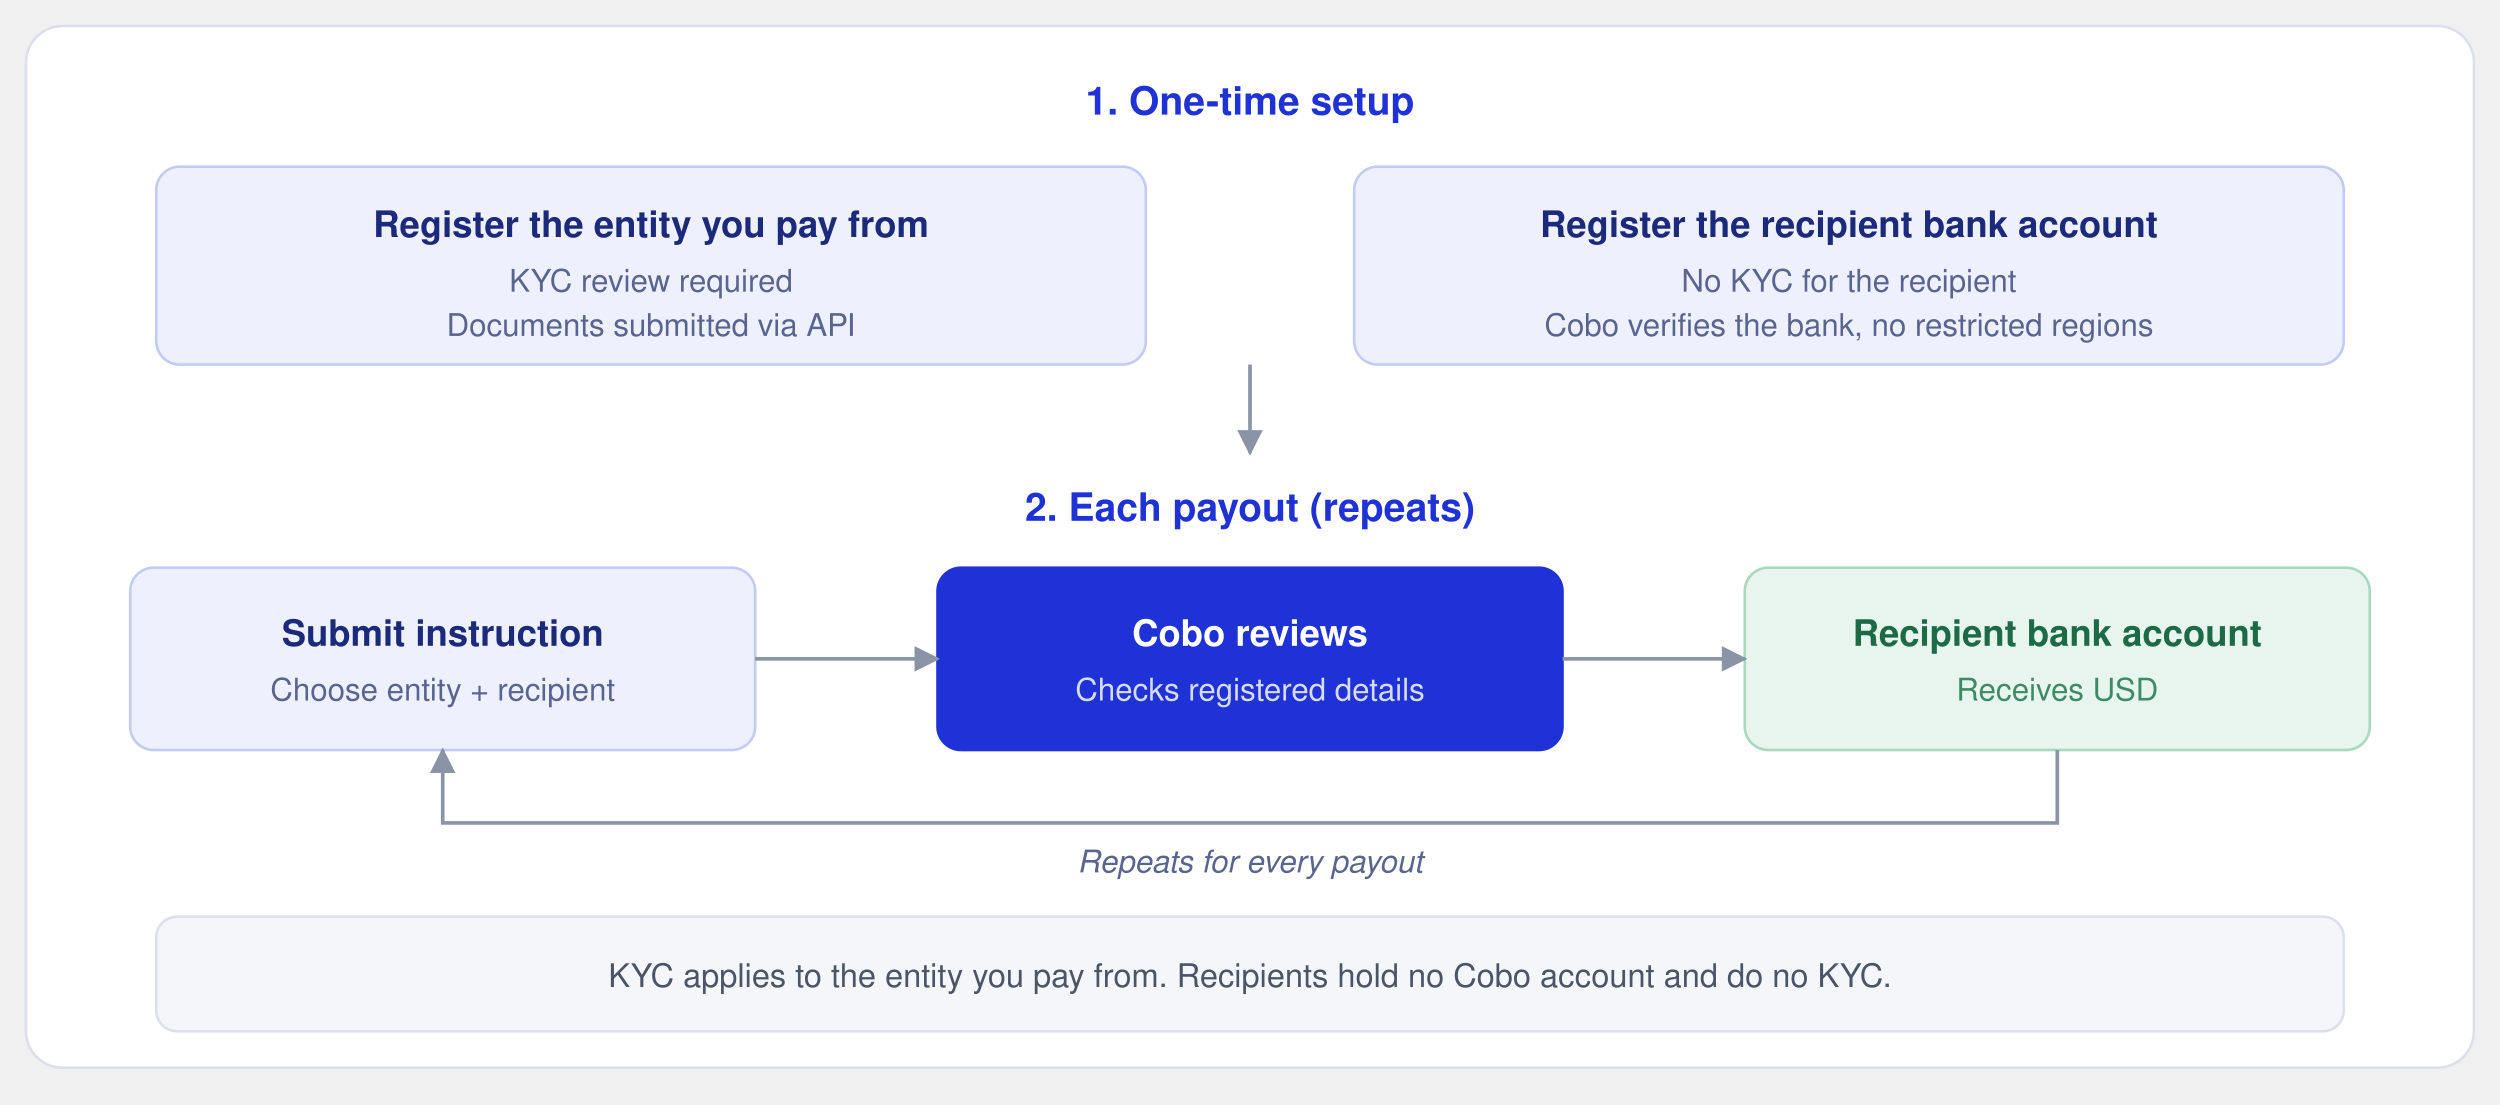
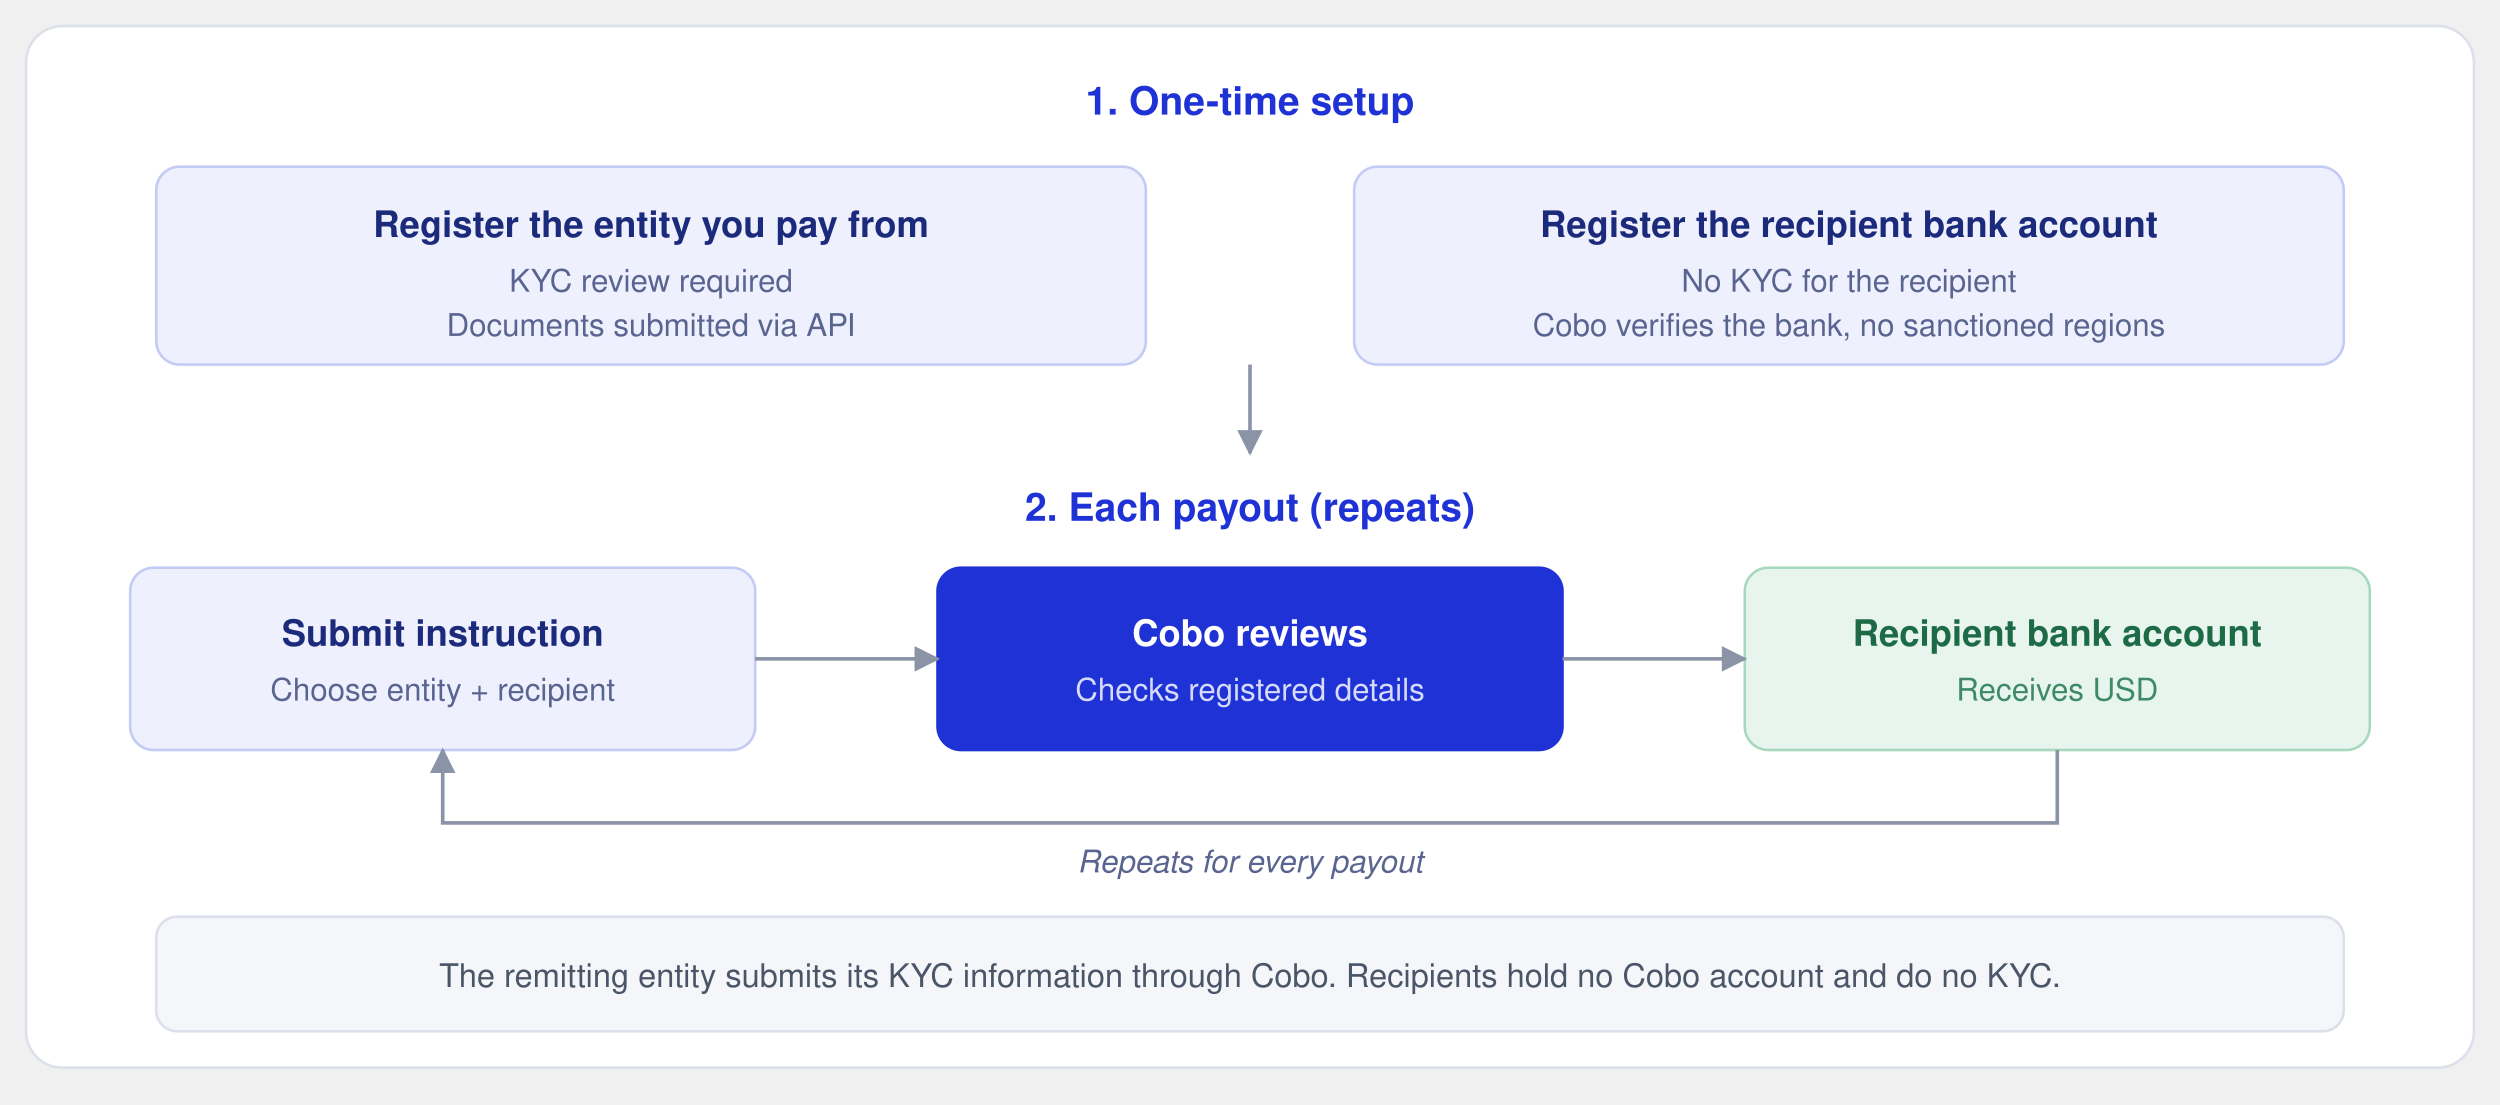
<svg xmlns="http://www.w3.org/2000/svg" width="960" height="424" viewBox="0 0 960 424" role="img" aria-label="POBO integration flow: phase one is a one-time setup where you register the entity you pay from and complete its KYC and register the recipient bank account, which needs no KYC; phase two repeats for every payout, where you submit the instruction, Cobo reviews it, and the recipient bank account receives USD.">
  <defs>
    <marker id="a" viewBox="0 0 10 10" refX="9" refY="5" markerWidth="7" markerHeight="7" orient="auto-start-reverse">
      <path d="M0 0L10 5L0 10z" fill="#8A94A6" />
    </marker>
  </defs>
  <g font-family="-apple-system,BlinkMacSystemFont,'Segoe UI',Helvetica,Arial,sans-serif">
    <rect x="10" y="10" width="940" height="400" rx="14" fill="#FFFFFF" stroke="#DBE0EA" stroke-width="1" />
    <text x="480" y="44" text-anchor="middle" font-size="15" font-weight="600" fill="#1F32D6">1. One-time setup</text>
    <rect x="60" y="64" width="380" height="76" rx="9" fill="#EEF1FD" stroke="#C3CBF5" stroke-width="1" />
    <text x="250" y="91" text-anchor="middle" font-size="14" font-weight="600" fill="#1B2A7A">Register the entity you pay from</text>
    <text x="250" y="112" text-anchor="middle" font-size="12" fill="#5A6490">KYC review required</text>
    <text x="250" y="129" text-anchor="middle" font-size="12" fill="#5A6490">Documents submitted via API</text>
    <rect x="520" y="64" width="380" height="76" rx="9" fill="#EEF1FD" stroke="#C3CBF5" stroke-width="1" />
    <text x="710" y="91" text-anchor="middle" font-size="14" font-weight="600" fill="#1B2A7A">Register the recipient bank account</text>
    <text x="710" y="112" text-anchor="middle" font-size="12" fill="#5A6490">No KYC for the recipient</text>
-     <text x="710" y="129" text-anchor="middle" font-size="12" fill="#5A6490">Cobo verifies the bank, no restricted regions</text>
+     <text x="710" y="129" text-anchor="middle" font-size="12" fill="#5A6490">Cobo verifies the bank, no sanctioned regions</text>
    <line x1="480" y1="140" x2="480" y2="174" stroke="#8A94A6" stroke-width="1.4" marker-end="url(#a)" />
    <text x="480" y="200" text-anchor="middle" font-size="15" font-weight="600" fill="#1F32D6">2. Each payout (repeats)</text>
    <rect x="50" y="218" width="240" height="70" rx="9" fill="#EEF1FD" stroke="#C3CBF5" stroke-width="1" />
    <text x="170" y="248" text-anchor="middle" font-size="14" font-weight="600" fill="#1B2A7A">Submit instruction</text>
    <text x="170" y="269" text-anchor="middle" font-size="12" fill="#5A6490">Choose entity + recipient</text>
    <rect x="360" y="218" width="240" height="70" rx="9" fill="#1F32D6" stroke="#1F32D6" stroke-width="1" />
    <text x="480" y="248" text-anchor="middle" font-size="14" font-weight="600" fill="#FFFFFF">Cobo reviews</text>
    <text x="480" y="269" text-anchor="middle" font-size="12" fill="#D6DBFA">Checks registered details</text>
    <rect x="670" y="218" width="240" height="70" rx="9" fill="#E8F5EE" stroke="#A8D8BE" stroke-width="1" />
    <text x="790" y="248" text-anchor="middle" font-size="14" font-weight="600" fill="#1D6B46">Recipient bank account</text>
    <text x="790" y="269" text-anchor="middle" font-size="12" fill="#3E8A67">Receives USD</text>
    <line x1="290" y1="253" x2="360" y2="253" stroke="#8A94A6" stroke-width="1.4" marker-end="url(#a)" />
    <line x1="600" y1="253" x2="670" y2="253" stroke="#8A94A6" stroke-width="1.4" marker-end="url(#a)" />
    <path d="M790 288L790 316L170 316L170 288" fill="none" stroke="#8A94A6" stroke-width="1.4" marker-end="url(#a)" />
    <text x="480" y="335" text-anchor="middle" font-size="12" font-style="italic" fill="#5A6490">Repeats for every payout</text>
    <rect x="60" y="352" width="840" height="44" rx="8" fill="#F4F6FA" stroke="#DBE0EA" stroke-width="1" />
-     <text x="480" y="379" text-anchor="middle" font-size="12.5" fill="#4A5568">KYC applies to the entity you pay from. Recipients hold no Cobo account and do no KYC.</text>
+     <text x="480" y="379" text-anchor="middle" font-size="12.5" fill="#4A5568">The remitting entity submits its KYC information through Cobo. Recipients hold no Cobo account and do no KYC.</text>
  </g>
</svg>
